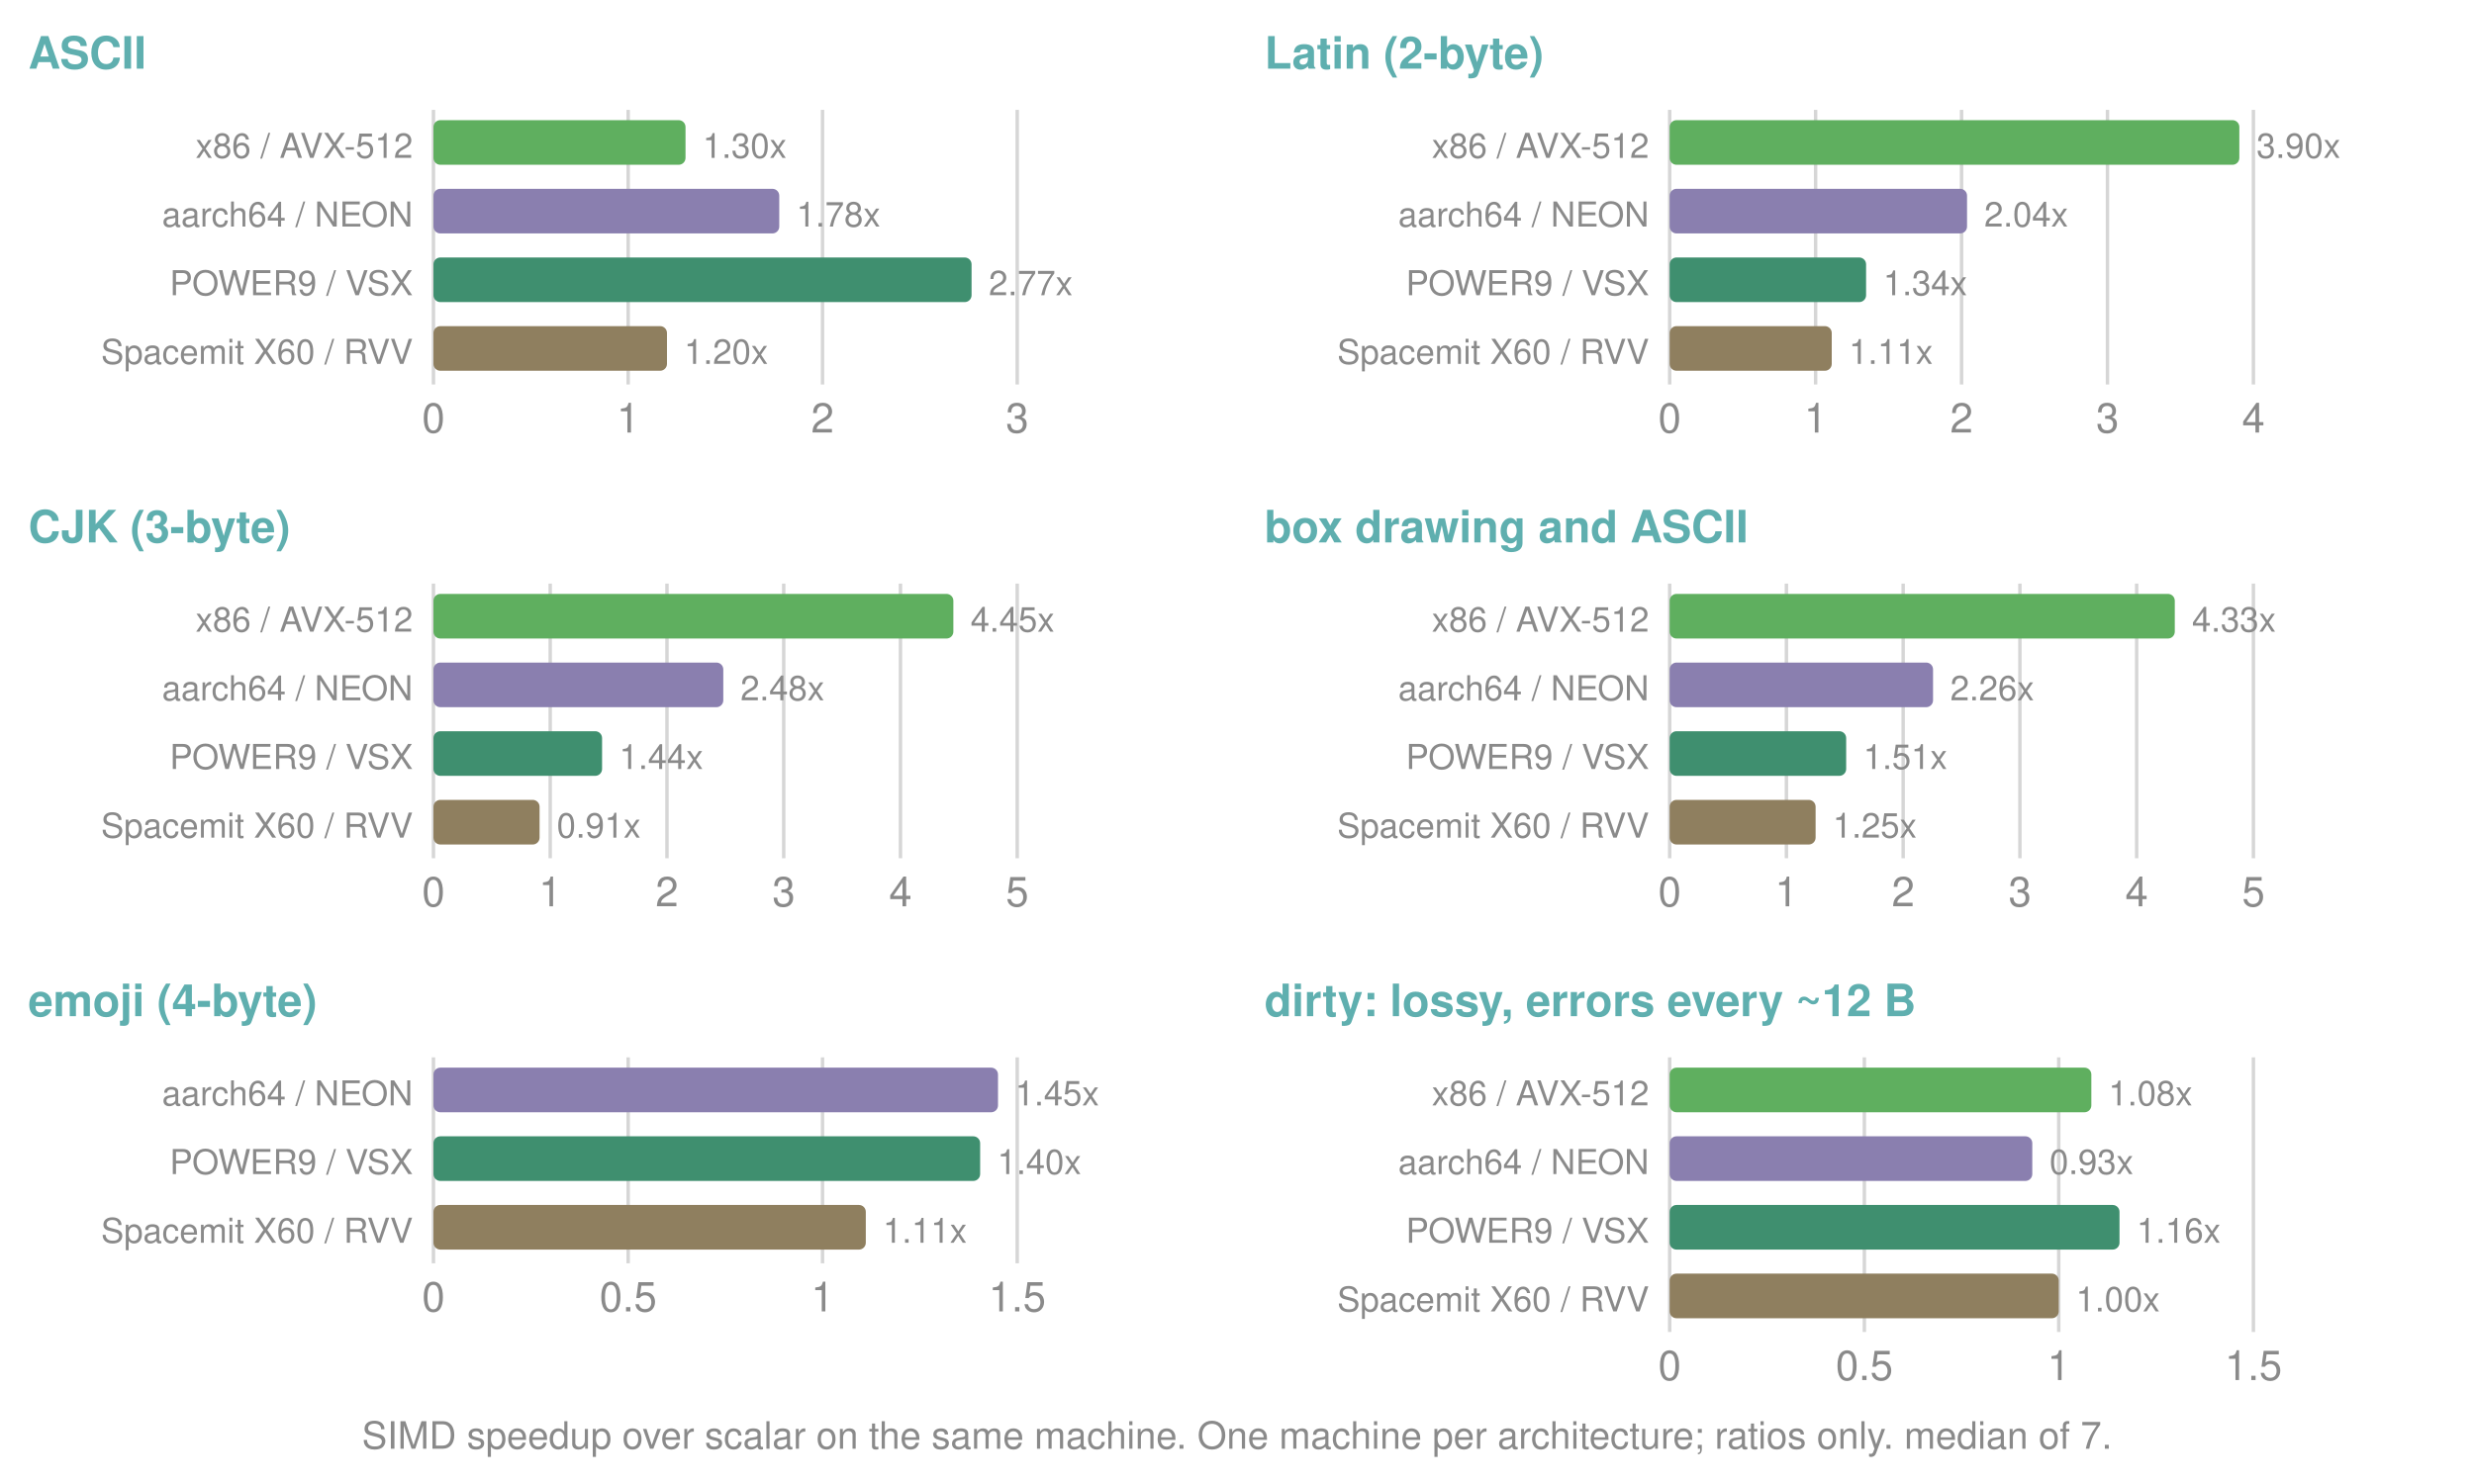
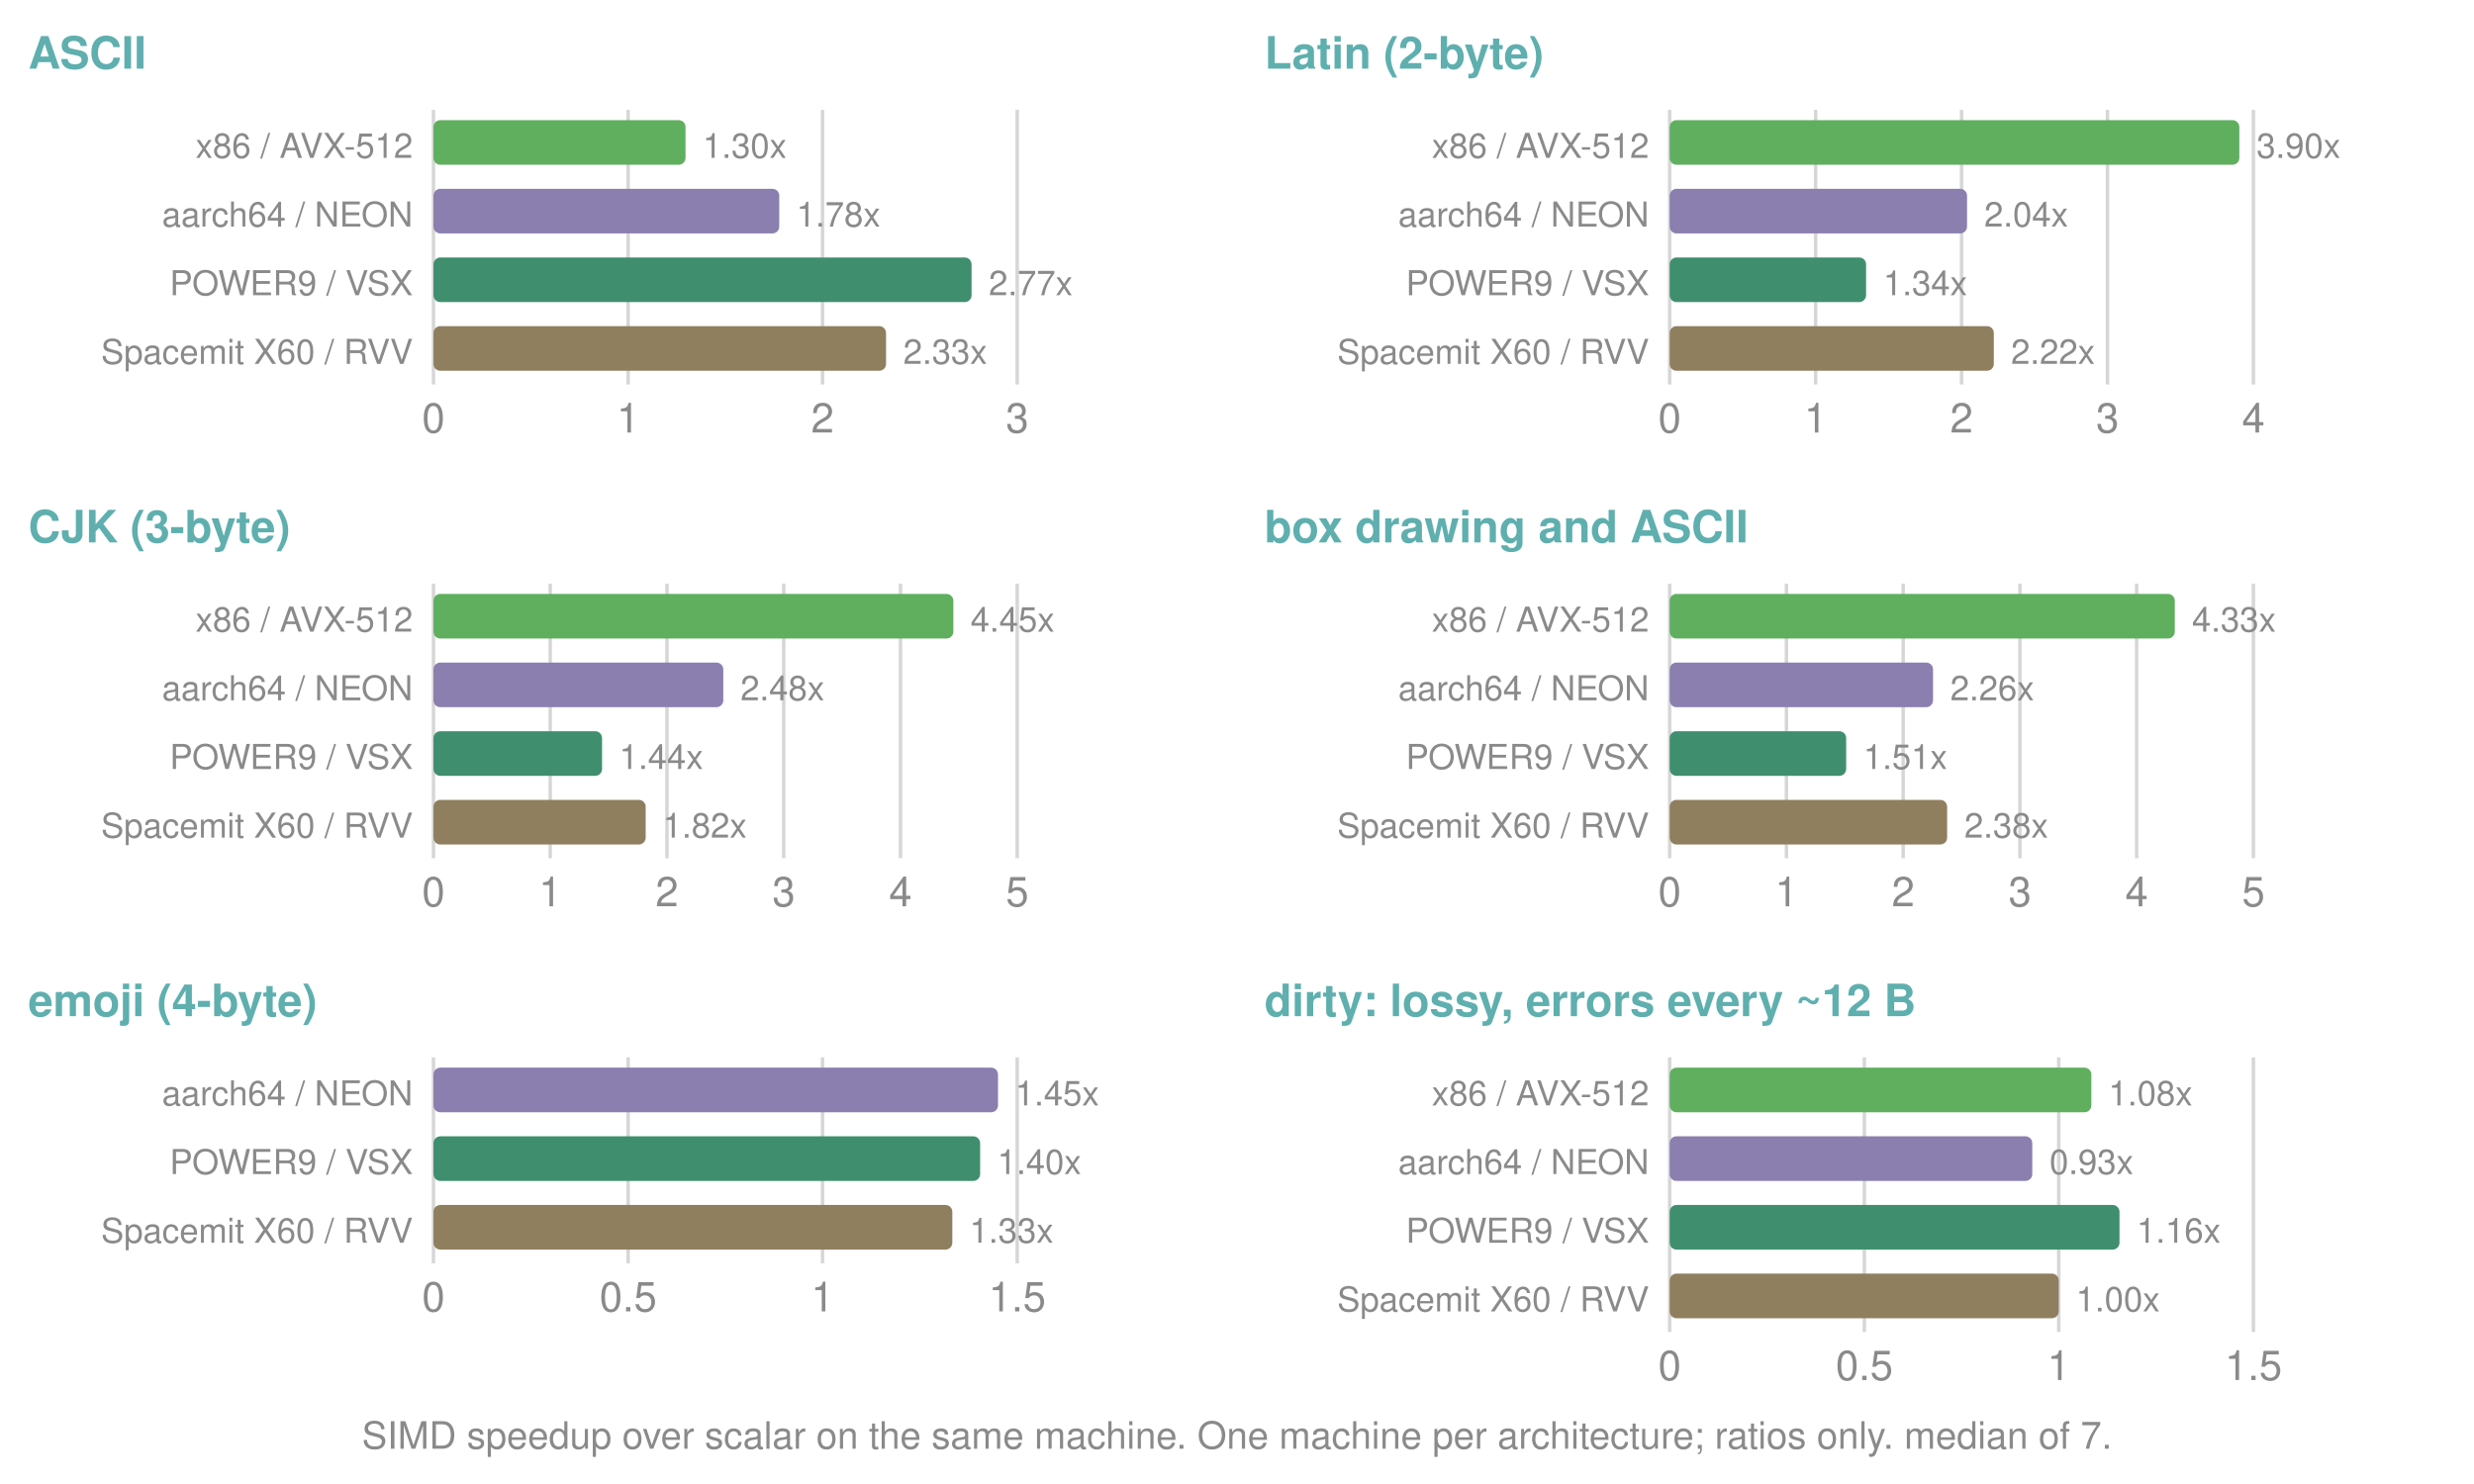
<svg xmlns="http://www.w3.org/2000/svg" width="1024" height="614" viewBox="0 0 720 432" role="img" aria-label="SIMD speedup over scalar by input type and architecture.">
  <rect width="720" height="432" fill="none" />
  <text x="8.0" y="20.0" font-family="ui-sans-serif,system-ui,Segoe UI,Helvetica,Arial,sans-serif" font-size="13" fill="#5fafaf" text-anchor="start" font-weight="600">ASCII</text>
  <line x1="126.0" y1="32" x2="126.0" y2="112" stroke="#8a8a8a" stroke-opacity="0.35" stroke-width="1" />
  <text x="126.0" y="126.0" font-family="ui-sans-serif,system-ui,Segoe UI,Helvetica,Arial,sans-serif" font-size="12" fill="#8a8a8a" text-anchor="middle">0</text>
  <line x1="182.7" y1="32" x2="182.7" y2="112" stroke="#8a8a8a" stroke-opacity="0.35" stroke-width="1" />
  <text x="182.7" y="126.0" font-family="ui-sans-serif,system-ui,Segoe UI,Helvetica,Arial,sans-serif" font-size="12" fill="#8a8a8a" text-anchor="middle">1</text>
  <line x1="239.3" y1="32" x2="239.3" y2="112" stroke="#8a8a8a" stroke-opacity="0.35" stroke-width="1" />
  <text x="239.3" y="126.0" font-family="ui-sans-serif,system-ui,Segoe UI,Helvetica,Arial,sans-serif" font-size="12" fill="#8a8a8a" text-anchor="middle">2</text>
  <line x1="296.0" y1="32" x2="296.0" y2="112" stroke="#8a8a8a" stroke-opacity="0.35" stroke-width="1" />
  <text x="296.0" y="126.0" font-family="ui-sans-serif,system-ui,Segoe UI,Helvetica,Arial,sans-serif" font-size="12" fill="#8a8a8a" text-anchor="middle">3</text>
  <text x="120.0" y="46.0" font-family="ui-sans-serif,system-ui,Segoe UI,Helvetica,Arial,sans-serif" font-size="10" fill="#8a8a8a" text-anchor="end">x86 / AVX-512</text>
  <rect x="126" y="35" width="73.4" height="13" rx="2" fill="#5faf5f" />
  <text x="204.4" y="46.0" font-family="ui-sans-serif,system-ui,Segoe UI,Helvetica,Arial,sans-serif" font-size="10" fill="#8a8a8a" text-anchor="start">1.30x</text>
  <text x="120.0" y="66.0" font-family="ui-sans-serif,system-ui,Segoe UI,Helvetica,Arial,sans-serif" font-size="10" fill="#8a8a8a" text-anchor="end">aarch64 / NEON</text>
  <rect x="126" y="55" width="100.7" height="13" rx="2" fill="#8a7faf" />
  <text x="231.7" y="66.0" font-family="ui-sans-serif,system-ui,Segoe UI,Helvetica,Arial,sans-serif" font-size="10" fill="#8a8a8a" text-anchor="start">1.78x</text>
  <text x="120.0" y="86.0" font-family="ui-sans-serif,system-ui,Segoe UI,Helvetica,Arial,sans-serif" font-size="10" fill="#8a8a8a" text-anchor="end">POWER9 / VSX</text>
  <rect x="126" y="75" width="156.7" height="13" rx="2" fill="#3f8f6f" />
  <text x="287.7" y="86.0" font-family="ui-sans-serif,system-ui,Segoe UI,Helvetica,Arial,sans-serif" font-size="10" fill="#8a8a8a" text-anchor="start">2.77x</text>
  <text x="120.0" y="106.0" font-family="ui-sans-serif,system-ui,Segoe UI,Helvetica,Arial,sans-serif" font-size="10" fill="#8a8a8a" text-anchor="end">Spacemit X60 / RVV</text>
-   <rect x="126" y="95" width="68.0" height="13" rx="2" fill="#8f7f5f" />
-   <text x="199.0" y="106.0" font-family="ui-sans-serif,system-ui,Segoe UI,Helvetica,Arial,sans-serif" font-size="10" fill="#8a8a8a" text-anchor="start">1.20x</text>
+   <rect x="126" y="95" width="131.8" height="13" rx="2" fill="#8f7f5f" />
+   <text x="262.8" y="106.0" font-family="ui-sans-serif,system-ui,Segoe UI,Helvetica,Arial,sans-serif" font-size="10" fill="#8a8a8a" text-anchor="start">2.33x</text>
  <text x="368.0" y="20.0" font-family="ui-sans-serif,system-ui,Segoe UI,Helvetica,Arial,sans-serif" font-size="13" fill="#5fafaf" text-anchor="start" font-weight="600">Latin (2-byte)</text>
  <line x1="486.0" y1="32" x2="486.0" y2="112" stroke="#8a8a8a" stroke-opacity="0.35" stroke-width="1" />
  <text x="486.0" y="126.0" font-family="ui-sans-serif,system-ui,Segoe UI,Helvetica,Arial,sans-serif" font-size="12" fill="#8a8a8a" text-anchor="middle">0</text>
  <line x1="528.5" y1="32" x2="528.5" y2="112" stroke="#8a8a8a" stroke-opacity="0.35" stroke-width="1" />
  <text x="528.5" y="126.0" font-family="ui-sans-serif,system-ui,Segoe UI,Helvetica,Arial,sans-serif" font-size="12" fill="#8a8a8a" text-anchor="middle">1</text>
  <line x1="571.0" y1="32" x2="571.0" y2="112" stroke="#8a8a8a" stroke-opacity="0.35" stroke-width="1" />
  <text x="571.0" y="126.0" font-family="ui-sans-serif,system-ui,Segoe UI,Helvetica,Arial,sans-serif" font-size="12" fill="#8a8a8a" text-anchor="middle">2</text>
  <line x1="613.5" y1="32" x2="613.5" y2="112" stroke="#8a8a8a" stroke-opacity="0.35" stroke-width="1" />
  <text x="613.5" y="126.0" font-family="ui-sans-serif,system-ui,Segoe UI,Helvetica,Arial,sans-serif" font-size="12" fill="#8a8a8a" text-anchor="middle">3</text>
  <line x1="656.0" y1="32" x2="656.0" y2="112" stroke="#8a8a8a" stroke-opacity="0.35" stroke-width="1" />
  <text x="656.0" y="126.0" font-family="ui-sans-serif,system-ui,Segoe UI,Helvetica,Arial,sans-serif" font-size="12" fill="#8a8a8a" text-anchor="middle">4</text>
  <text x="480.0" y="46.0" font-family="ui-sans-serif,system-ui,Segoe UI,Helvetica,Arial,sans-serif" font-size="10" fill="#8a8a8a" text-anchor="end">x86 / AVX-512</text>
  <rect x="486" y="35" width="165.9" height="13" rx="2" fill="#5faf5f" />
  <text x="656.9" y="46.0" font-family="ui-sans-serif,system-ui,Segoe UI,Helvetica,Arial,sans-serif" font-size="10" fill="#8a8a8a" text-anchor="start">3.90x</text>
  <text x="480.0" y="66.0" font-family="ui-sans-serif,system-ui,Segoe UI,Helvetica,Arial,sans-serif" font-size="10" fill="#8a8a8a" text-anchor="end">aarch64 / NEON</text>
  <rect x="486" y="55" width="86.6" height="13" rx="2" fill="#8a7faf" />
  <text x="577.6" y="66.0" font-family="ui-sans-serif,system-ui,Segoe UI,Helvetica,Arial,sans-serif" font-size="10" fill="#8a8a8a" text-anchor="start">2.04x</text>
  <text x="480.0" y="86.0" font-family="ui-sans-serif,system-ui,Segoe UI,Helvetica,Arial,sans-serif" font-size="10" fill="#8a8a8a" text-anchor="end">POWER9 / VSX</text>
  <rect x="486" y="75" width="57.2" height="13" rx="2" fill="#3f8f6f" />
  <text x="548.2" y="86.0" font-family="ui-sans-serif,system-ui,Segoe UI,Helvetica,Arial,sans-serif" font-size="10" fill="#8a8a8a" text-anchor="start">1.34x</text>
  <text x="480.0" y="106.0" font-family="ui-sans-serif,system-ui,Segoe UI,Helvetica,Arial,sans-serif" font-size="10" fill="#8a8a8a" text-anchor="end">Spacemit X60 / RVV</text>
-   <rect x="486" y="95" width="47.2" height="13" rx="2" fill="#8f7f5f" />
-   <text x="538.2" y="106.0" font-family="ui-sans-serif,system-ui,Segoe UI,Helvetica,Arial,sans-serif" font-size="10" fill="#8a8a8a" text-anchor="start">1.11x</text>
+   <rect x="486" y="95" width="94.4" height="13" rx="2" fill="#8f7f5f" />
+   <text x="585.4" y="106.0" font-family="ui-sans-serif,system-ui,Segoe UI,Helvetica,Arial,sans-serif" font-size="10" fill="#8a8a8a" text-anchor="start">2.22x</text>
  <text x="8.0" y="158.0" font-family="ui-sans-serif,system-ui,Segoe UI,Helvetica,Arial,sans-serif" font-size="13" fill="#5fafaf" text-anchor="start" font-weight="600">CJK (3-byte)</text>
  <line x1="126.0" y1="170" x2="126.0" y2="250" stroke="#8a8a8a" stroke-opacity="0.35" stroke-width="1" />
  <text x="126.0" y="264.0" font-family="ui-sans-serif,system-ui,Segoe UI,Helvetica,Arial,sans-serif" font-size="12" fill="#8a8a8a" text-anchor="middle">0</text>
  <line x1="160.0" y1="170" x2="160.0" y2="250" stroke="#8a8a8a" stroke-opacity="0.35" stroke-width="1" />
  <text x="160.0" y="264.0" font-family="ui-sans-serif,system-ui,Segoe UI,Helvetica,Arial,sans-serif" font-size="12" fill="#8a8a8a" text-anchor="middle">1</text>
  <line x1="194.0" y1="170" x2="194.0" y2="250" stroke="#8a8a8a" stroke-opacity="0.35" stroke-width="1" />
  <text x="194.0" y="264.0" font-family="ui-sans-serif,system-ui,Segoe UI,Helvetica,Arial,sans-serif" font-size="12" fill="#8a8a8a" text-anchor="middle">2</text>
  <line x1="228.0" y1="170" x2="228.0" y2="250" stroke="#8a8a8a" stroke-opacity="0.35" stroke-width="1" />
  <text x="228.0" y="264.0" font-family="ui-sans-serif,system-ui,Segoe UI,Helvetica,Arial,sans-serif" font-size="12" fill="#8a8a8a" text-anchor="middle">3</text>
  <line x1="262.0" y1="170" x2="262.0" y2="250" stroke="#8a8a8a" stroke-opacity="0.35" stroke-width="1" />
  <text x="262.0" y="264.0" font-family="ui-sans-serif,system-ui,Segoe UI,Helvetica,Arial,sans-serif" font-size="12" fill="#8a8a8a" text-anchor="middle">4</text>
  <line x1="296.0" y1="170" x2="296.0" y2="250" stroke="#8a8a8a" stroke-opacity="0.35" stroke-width="1" />
  <text x="296.0" y="264.0" font-family="ui-sans-serif,system-ui,Segoe UI,Helvetica,Arial,sans-serif" font-size="12" fill="#8a8a8a" text-anchor="middle">5</text>
  <text x="120.0" y="184.0" font-family="ui-sans-serif,system-ui,Segoe UI,Helvetica,Arial,sans-serif" font-size="10" fill="#8a8a8a" text-anchor="end">x86 / AVX-512</text>
  <rect x="126" y="173" width="151.4" height="13" rx="2" fill="#5faf5f" />
  <text x="282.4" y="184.0" font-family="ui-sans-serif,system-ui,Segoe UI,Helvetica,Arial,sans-serif" font-size="10" fill="#8a8a8a" text-anchor="start">4.45x</text>
  <text x="120.0" y="204.0" font-family="ui-sans-serif,system-ui,Segoe UI,Helvetica,Arial,sans-serif" font-size="10" fill="#8a8a8a" text-anchor="end">aarch64 / NEON</text>
  <rect x="126" y="193" width="84.4" height="13" rx="2" fill="#8a7faf" />
  <text x="215.4" y="204.0" font-family="ui-sans-serif,system-ui,Segoe UI,Helvetica,Arial,sans-serif" font-size="10" fill="#8a8a8a" text-anchor="start">2.48x</text>
  <text x="120.0" y="224.0" font-family="ui-sans-serif,system-ui,Segoe UI,Helvetica,Arial,sans-serif" font-size="10" fill="#8a8a8a" text-anchor="end">POWER9 / VSX</text>
  <rect x="126" y="213" width="49.1" height="13" rx="2" fill="#3f8f6f" />
  <text x="180.1" y="224.0" font-family="ui-sans-serif,system-ui,Segoe UI,Helvetica,Arial,sans-serif" font-size="10" fill="#8a8a8a" text-anchor="start">1.44x</text>
  <text x="120.0" y="244.0" font-family="ui-sans-serif,system-ui,Segoe UI,Helvetica,Arial,sans-serif" font-size="10" fill="#8a8a8a" text-anchor="end">Spacemit X60 / RVV</text>
-   <rect x="126" y="233" width="30.9" height="13" rx="2" fill="#8f7f5f" />
-   <text x="161.9" y="244.0" font-family="ui-sans-serif,system-ui,Segoe UI,Helvetica,Arial,sans-serif" font-size="10" fill="#8a8a8a" text-anchor="start">0.91x</text>
+   <rect x="126" y="233" width="61.8" height="13" rx="2" fill="#8f7f5f" />
+   <text x="192.8" y="244.0" font-family="ui-sans-serif,system-ui,Segoe UI,Helvetica,Arial,sans-serif" font-size="10" fill="#8a8a8a" text-anchor="start">1.82x</text>
  <text x="368.0" y="158.0" font-family="ui-sans-serif,system-ui,Segoe UI,Helvetica,Arial,sans-serif" font-size="13" fill="#5fafaf" text-anchor="start" font-weight="600">box drawing and ASCII</text>
  <line x1="486.0" y1="170" x2="486.0" y2="250" stroke="#8a8a8a" stroke-opacity="0.35" stroke-width="1" />
  <text x="486.0" y="264.0" font-family="ui-sans-serif,system-ui,Segoe UI,Helvetica,Arial,sans-serif" font-size="12" fill="#8a8a8a" text-anchor="middle">0</text>
  <line x1="520.0" y1="170" x2="520.0" y2="250" stroke="#8a8a8a" stroke-opacity="0.35" stroke-width="1" />
  <text x="520.0" y="264.0" font-family="ui-sans-serif,system-ui,Segoe UI,Helvetica,Arial,sans-serif" font-size="12" fill="#8a8a8a" text-anchor="middle">1</text>
  <line x1="554.0" y1="170" x2="554.0" y2="250" stroke="#8a8a8a" stroke-opacity="0.35" stroke-width="1" />
  <text x="554.0" y="264.0" font-family="ui-sans-serif,system-ui,Segoe UI,Helvetica,Arial,sans-serif" font-size="12" fill="#8a8a8a" text-anchor="middle">2</text>
  <line x1="588.0" y1="170" x2="588.0" y2="250" stroke="#8a8a8a" stroke-opacity="0.35" stroke-width="1" />
  <text x="588.0" y="264.0" font-family="ui-sans-serif,system-ui,Segoe UI,Helvetica,Arial,sans-serif" font-size="12" fill="#8a8a8a" text-anchor="middle">3</text>
  <line x1="622.0" y1="170" x2="622.0" y2="250" stroke="#8a8a8a" stroke-opacity="0.35" stroke-width="1" />
  <text x="622.0" y="264.0" font-family="ui-sans-serif,system-ui,Segoe UI,Helvetica,Arial,sans-serif" font-size="12" fill="#8a8a8a" text-anchor="middle">4</text>
  <line x1="656.0" y1="170" x2="656.0" y2="250" stroke="#8a8a8a" stroke-opacity="0.35" stroke-width="1" />
  <text x="656.0" y="264.0" font-family="ui-sans-serif,system-ui,Segoe UI,Helvetica,Arial,sans-serif" font-size="12" fill="#8a8a8a" text-anchor="middle">5</text>
  <text x="480.0" y="184.0" font-family="ui-sans-serif,system-ui,Segoe UI,Helvetica,Arial,sans-serif" font-size="10" fill="#8a8a8a" text-anchor="end">x86 / AVX-512</text>
  <rect x="486" y="173" width="147.1" height="13" rx="2" fill="#5faf5f" />
  <text x="638.1" y="184.0" font-family="ui-sans-serif,system-ui,Segoe UI,Helvetica,Arial,sans-serif" font-size="10" fill="#8a8a8a" text-anchor="start">4.33x</text>
  <text x="480.0" y="204.0" font-family="ui-sans-serif,system-ui,Segoe UI,Helvetica,Arial,sans-serif" font-size="10" fill="#8a8a8a" text-anchor="end">aarch64 / NEON</text>
  <rect x="486" y="193" width="76.7" height="13" rx="2" fill="#8a7faf" />
  <text x="567.7" y="204.0" font-family="ui-sans-serif,system-ui,Segoe UI,Helvetica,Arial,sans-serif" font-size="10" fill="#8a8a8a" text-anchor="start">2.26x</text>
  <text x="480.0" y="224.0" font-family="ui-sans-serif,system-ui,Segoe UI,Helvetica,Arial,sans-serif" font-size="10" fill="#8a8a8a" text-anchor="end">POWER9 / VSX</text>
  <rect x="486" y="213" width="51.4" height="13" rx="2" fill="#3f8f6f" />
  <text x="542.4" y="224.0" font-family="ui-sans-serif,system-ui,Segoe UI,Helvetica,Arial,sans-serif" font-size="10" fill="#8a8a8a" text-anchor="start">1.51x</text>
  <text x="480.0" y="244.0" font-family="ui-sans-serif,system-ui,Segoe UI,Helvetica,Arial,sans-serif" font-size="10" fill="#8a8a8a" text-anchor="end">Spacemit X60 / RVV</text>
-   <rect x="486" y="233" width="42.5" height="13" rx="2" fill="#8f7f5f" />
-   <text x="533.5" y="244.0" font-family="ui-sans-serif,system-ui,Segoe UI,Helvetica,Arial,sans-serif" font-size="10" fill="#8a8a8a" text-anchor="start">1.25x</text>
+   <rect x="486" y="233" width="80.8" height="13" rx="2" fill="#8f7f5f" />
+   <text x="571.8" y="244.0" font-family="ui-sans-serif,system-ui,Segoe UI,Helvetica,Arial,sans-serif" font-size="10" fill="#8a8a8a" text-anchor="start">2.38x</text>
  <text x="8.0" y="296.0" font-family="ui-sans-serif,system-ui,Segoe UI,Helvetica,Arial,sans-serif" font-size="13" fill="#5fafaf" text-anchor="start" font-weight="600">emoji (4-byte)</text>
  <line x1="126.0" y1="308" x2="126.0" y2="368" stroke="#8a8a8a" stroke-opacity="0.35" stroke-width="1" />
  <text x="126.0" y="382.0" font-family="ui-sans-serif,system-ui,Segoe UI,Helvetica,Arial,sans-serif" font-size="12" fill="#8a8a8a" text-anchor="middle">0</text>
  <line x1="182.7" y1="308" x2="182.7" y2="368" stroke="#8a8a8a" stroke-opacity="0.35" stroke-width="1" />
  <text x="182.7" y="382.0" font-family="ui-sans-serif,system-ui,Segoe UI,Helvetica,Arial,sans-serif" font-size="12" fill="#8a8a8a" text-anchor="middle">0.5</text>
  <line x1="239.3" y1="308" x2="239.3" y2="368" stroke="#8a8a8a" stroke-opacity="0.35" stroke-width="1" />
  <text x="239.3" y="382.0" font-family="ui-sans-serif,system-ui,Segoe UI,Helvetica,Arial,sans-serif" font-size="12" fill="#8a8a8a" text-anchor="middle">1</text>
  <line x1="296.0" y1="308" x2="296.0" y2="368" stroke="#8a8a8a" stroke-opacity="0.35" stroke-width="1" />
  <text x="296.0" y="382.0" font-family="ui-sans-serif,system-ui,Segoe UI,Helvetica,Arial,sans-serif" font-size="12" fill="#8a8a8a" text-anchor="middle">1.5</text>
  <text x="120.0" y="322.0" font-family="ui-sans-serif,system-ui,Segoe UI,Helvetica,Arial,sans-serif" font-size="10" fill="#8a8a8a" text-anchor="end">aarch64 / NEON</text>
  <rect x="126" y="311" width="164.4" height="13" rx="2" fill="#8a7faf" />
  <text x="295.4" y="322.0" font-family="ui-sans-serif,system-ui,Segoe UI,Helvetica,Arial,sans-serif" font-size="10" fill="#8a8a8a" text-anchor="start">1.45x</text>
  <text x="120.0" y="342.0" font-family="ui-sans-serif,system-ui,Segoe UI,Helvetica,Arial,sans-serif" font-size="10" fill="#8a8a8a" text-anchor="end">POWER9 / VSX</text>
  <rect x="126" y="331" width="159.2" height="13" rx="2" fill="#3f8f6f" />
  <text x="290.2" y="342.0" font-family="ui-sans-serif,system-ui,Segoe UI,Helvetica,Arial,sans-serif" font-size="10" fill="#8a8a8a" text-anchor="start">1.40x</text>
  <text x="120.0" y="362.0" font-family="ui-sans-serif,system-ui,Segoe UI,Helvetica,Arial,sans-serif" font-size="10" fill="#8a8a8a" text-anchor="end">Spacemit X60 / RVV</text>
-   <rect x="126" y="351" width="125.9" height="13" rx="2" fill="#8f7f5f" />
-   <text x="256.9" y="362.0" font-family="ui-sans-serif,system-ui,Segoe UI,Helvetica,Arial,sans-serif" font-size="10" fill="#8a8a8a" text-anchor="start">1.11x</text>
+   <rect x="126" y="351" width="151.1" height="13" rx="2" fill="#8f7f5f" />
+   <text x="282.1" y="362.0" font-family="ui-sans-serif,system-ui,Segoe UI,Helvetica,Arial,sans-serif" font-size="10" fill="#8a8a8a" text-anchor="start">1.33x</text>
  <text x="368.0" y="296.0" font-family="ui-sans-serif,system-ui,Segoe UI,Helvetica,Arial,sans-serif" font-size="13" fill="#5fafaf" text-anchor="start" font-weight="600">dirty: lossy, errors every ~12 B</text>
  <line x1="486.0" y1="308" x2="486.0" y2="388" stroke="#8a8a8a" stroke-opacity="0.35" stroke-width="1" />
  <text x="486.0" y="402.0" font-family="ui-sans-serif,system-ui,Segoe UI,Helvetica,Arial,sans-serif" font-size="12" fill="#8a8a8a" text-anchor="middle">0</text>
  <line x1="542.7" y1="308" x2="542.7" y2="388" stroke="#8a8a8a" stroke-opacity="0.35" stroke-width="1" />
  <text x="542.7" y="402.0" font-family="ui-sans-serif,system-ui,Segoe UI,Helvetica,Arial,sans-serif" font-size="12" fill="#8a8a8a" text-anchor="middle">0.5</text>
  <line x1="599.3" y1="308" x2="599.3" y2="388" stroke="#8a8a8a" stroke-opacity="0.35" stroke-width="1" />
  <text x="599.3" y="402.0" font-family="ui-sans-serif,system-ui,Segoe UI,Helvetica,Arial,sans-serif" font-size="12" fill="#8a8a8a" text-anchor="middle">1</text>
  <line x1="656.0" y1="308" x2="656.0" y2="388" stroke="#8a8a8a" stroke-opacity="0.35" stroke-width="1" />
  <text x="656.0" y="402.0" font-family="ui-sans-serif,system-ui,Segoe UI,Helvetica,Arial,sans-serif" font-size="12" fill="#8a8a8a" text-anchor="middle">1.5</text>
  <text x="480.0" y="322.0" font-family="ui-sans-serif,system-ui,Segoe UI,Helvetica,Arial,sans-serif" font-size="10" fill="#8a8a8a" text-anchor="end">x86 / AVX-512</text>
  <rect x="486" y="311" width="122.8" height="13" rx="2" fill="#5faf5f" />
  <text x="613.8" y="322.0" font-family="ui-sans-serif,system-ui,Segoe UI,Helvetica,Arial,sans-serif" font-size="10" fill="#8a8a8a" text-anchor="start">1.08x</text>
  <text x="480.0" y="342.0" font-family="ui-sans-serif,system-ui,Segoe UI,Helvetica,Arial,sans-serif" font-size="10" fill="#8a8a8a" text-anchor="end">aarch64 / NEON</text>
  <rect x="486" y="331" width="105.6" height="13" rx="2" fill="#8a7faf" />
  <text x="596.6" y="342.0" font-family="ui-sans-serif,system-ui,Segoe UI,Helvetica,Arial,sans-serif" font-size="10" fill="#8a8a8a" text-anchor="start">0.93x</text>
  <text x="480.0" y="362.0" font-family="ui-sans-serif,system-ui,Segoe UI,Helvetica,Arial,sans-serif" font-size="10" fill="#8a8a8a" text-anchor="end">POWER9 / VSX</text>
  <rect x="486" y="351" width="131.0" height="13" rx="2" fill="#3f8f6f" />
  <text x="622.0" y="362.0" font-family="ui-sans-serif,system-ui,Segoe UI,Helvetica,Arial,sans-serif" font-size="10" fill="#8a8a8a" text-anchor="start">1.16x</text>
  <text x="480.0" y="382.0" font-family="ui-sans-serif,system-ui,Segoe UI,Helvetica,Arial,sans-serif" font-size="10" fill="#8a8a8a" text-anchor="end">Spacemit X60 / RVV</text>
  <rect x="486" y="371" width="113.3" height="13" rx="2" fill="#8f7f5f" />
  <text x="604.3" y="382.0" font-family="ui-sans-serif,system-ui,Segoe UI,Helvetica,Arial,sans-serif" font-size="10" fill="#8a8a8a" text-anchor="start">1.00x</text>
  <text x="360.0" y="422.0" font-family="ui-sans-serif,system-ui,Segoe UI,Helvetica,Arial,sans-serif" font-size="11" fill="#8a8a8a" text-anchor="middle">SIMD speedup over scalar on the same machine. One machine per architecture; ratios only. median of 7.</text>
</svg>
